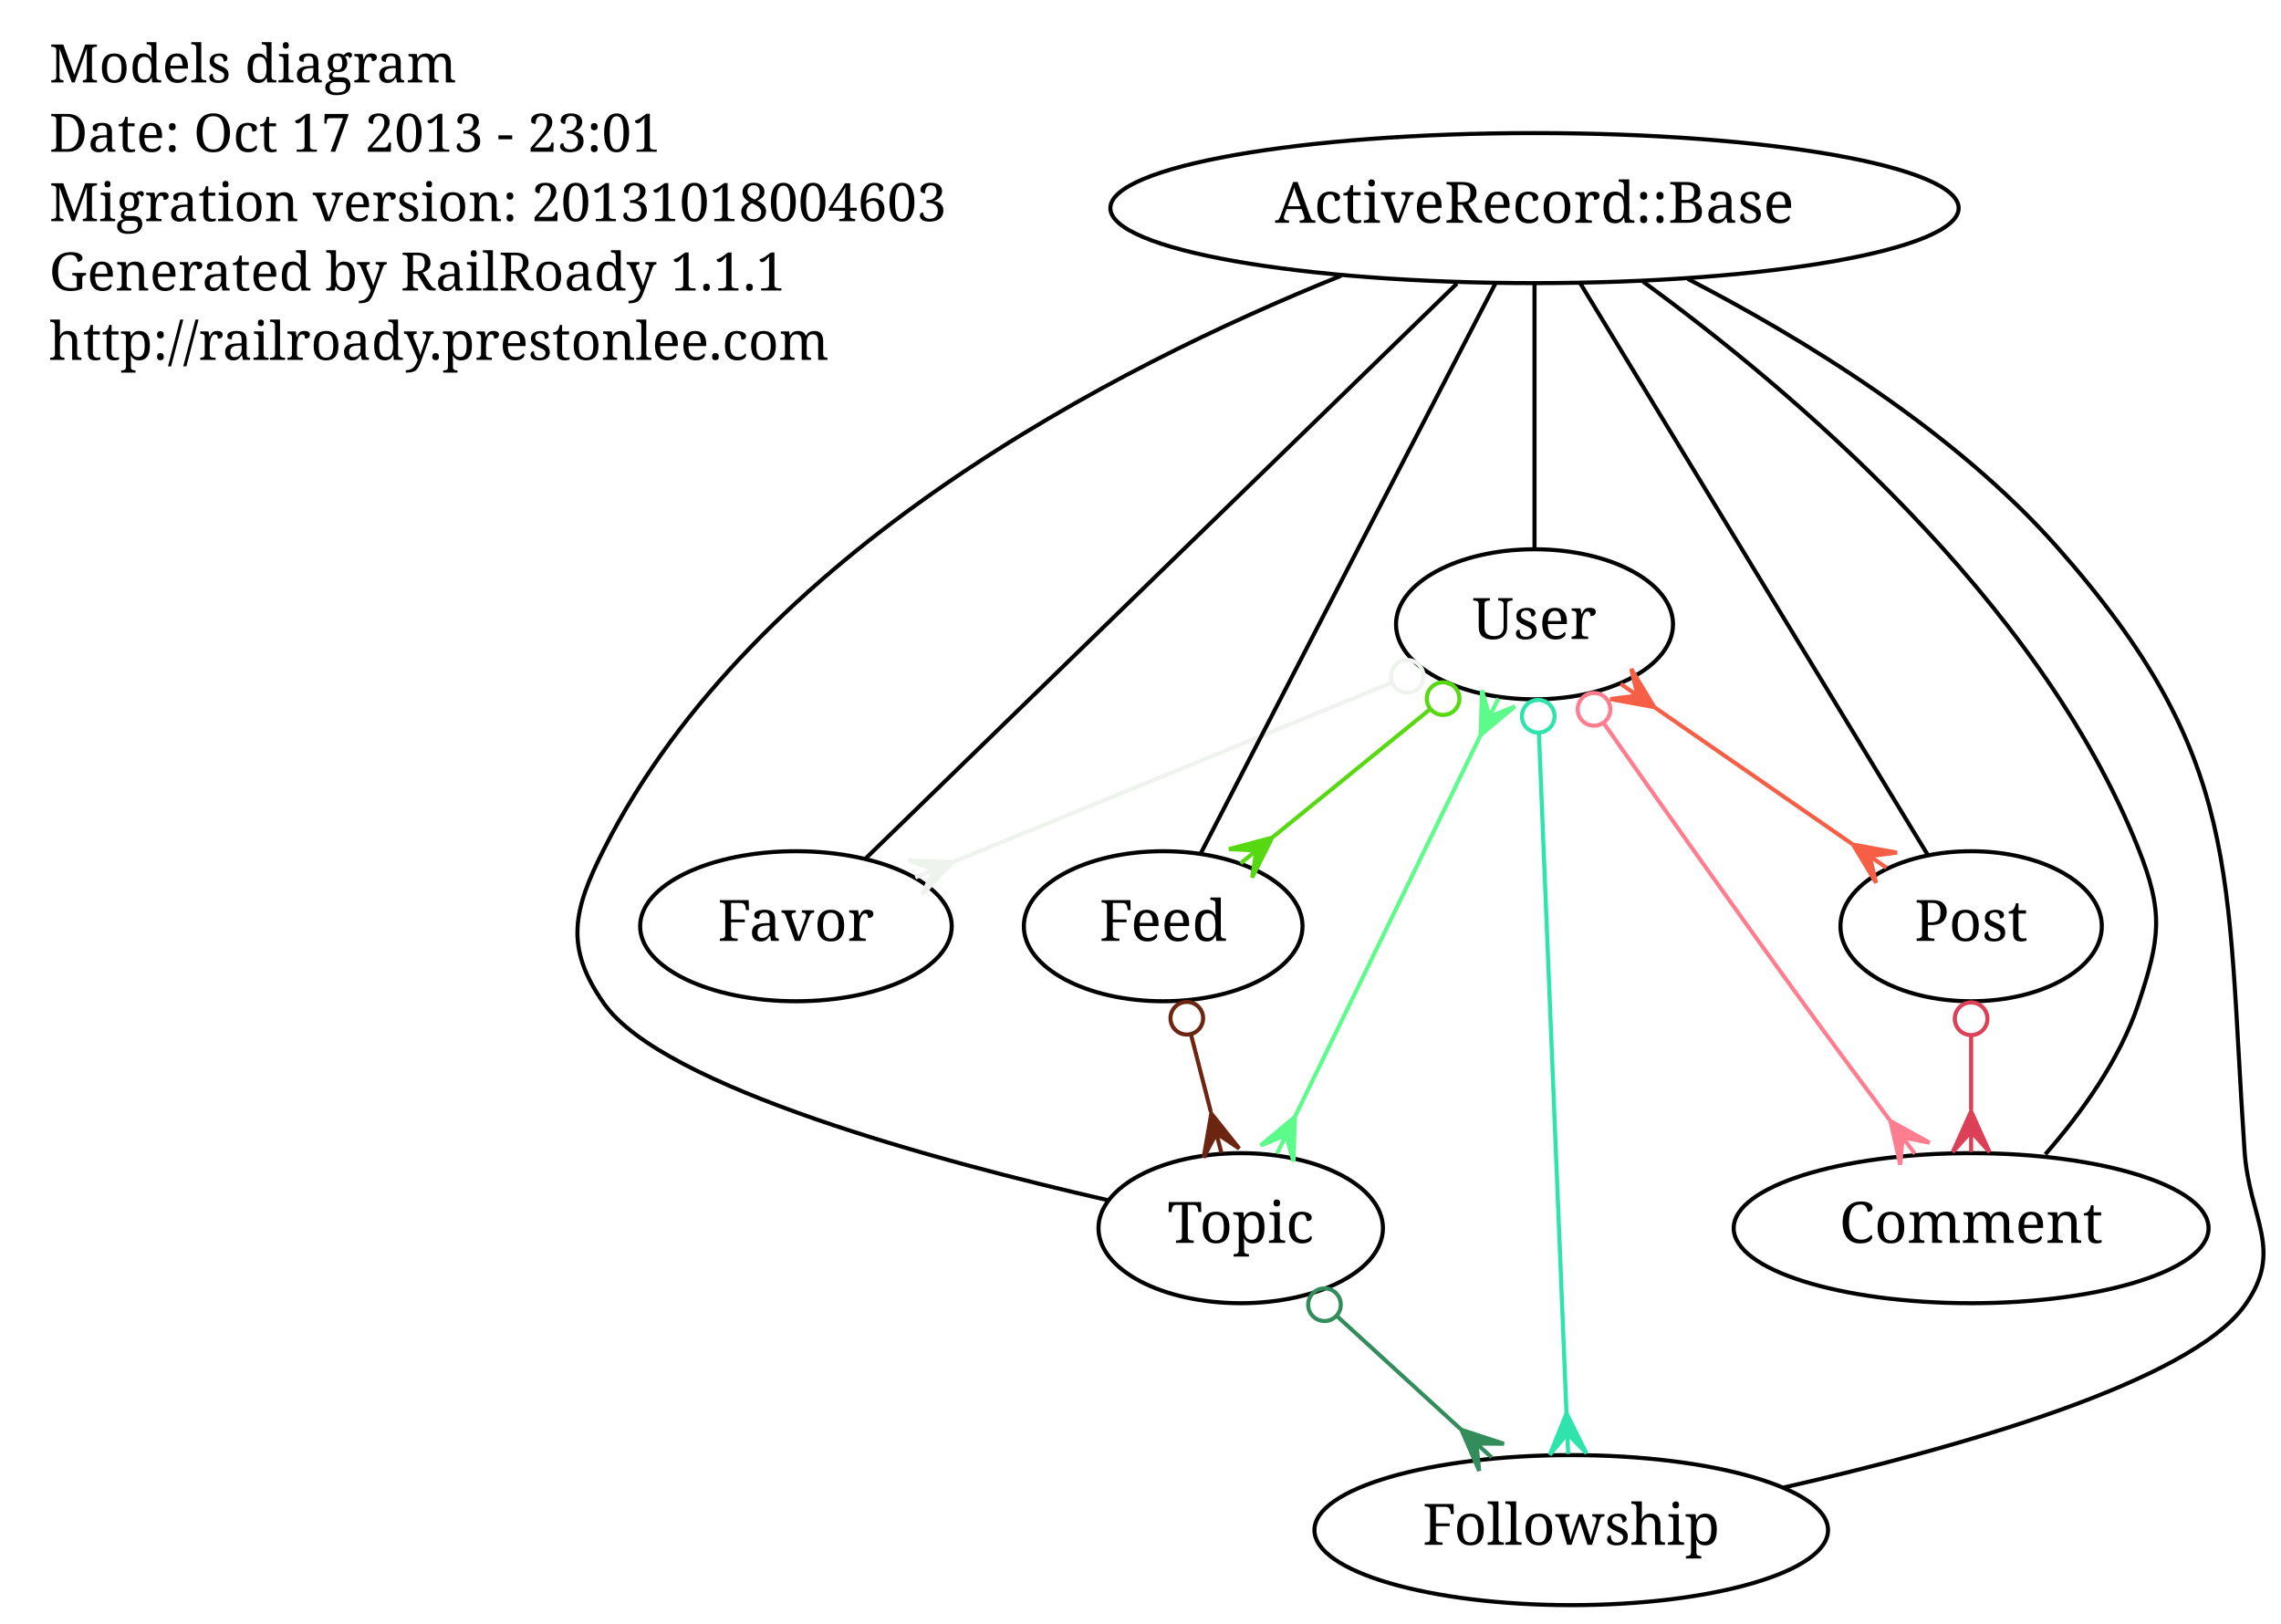
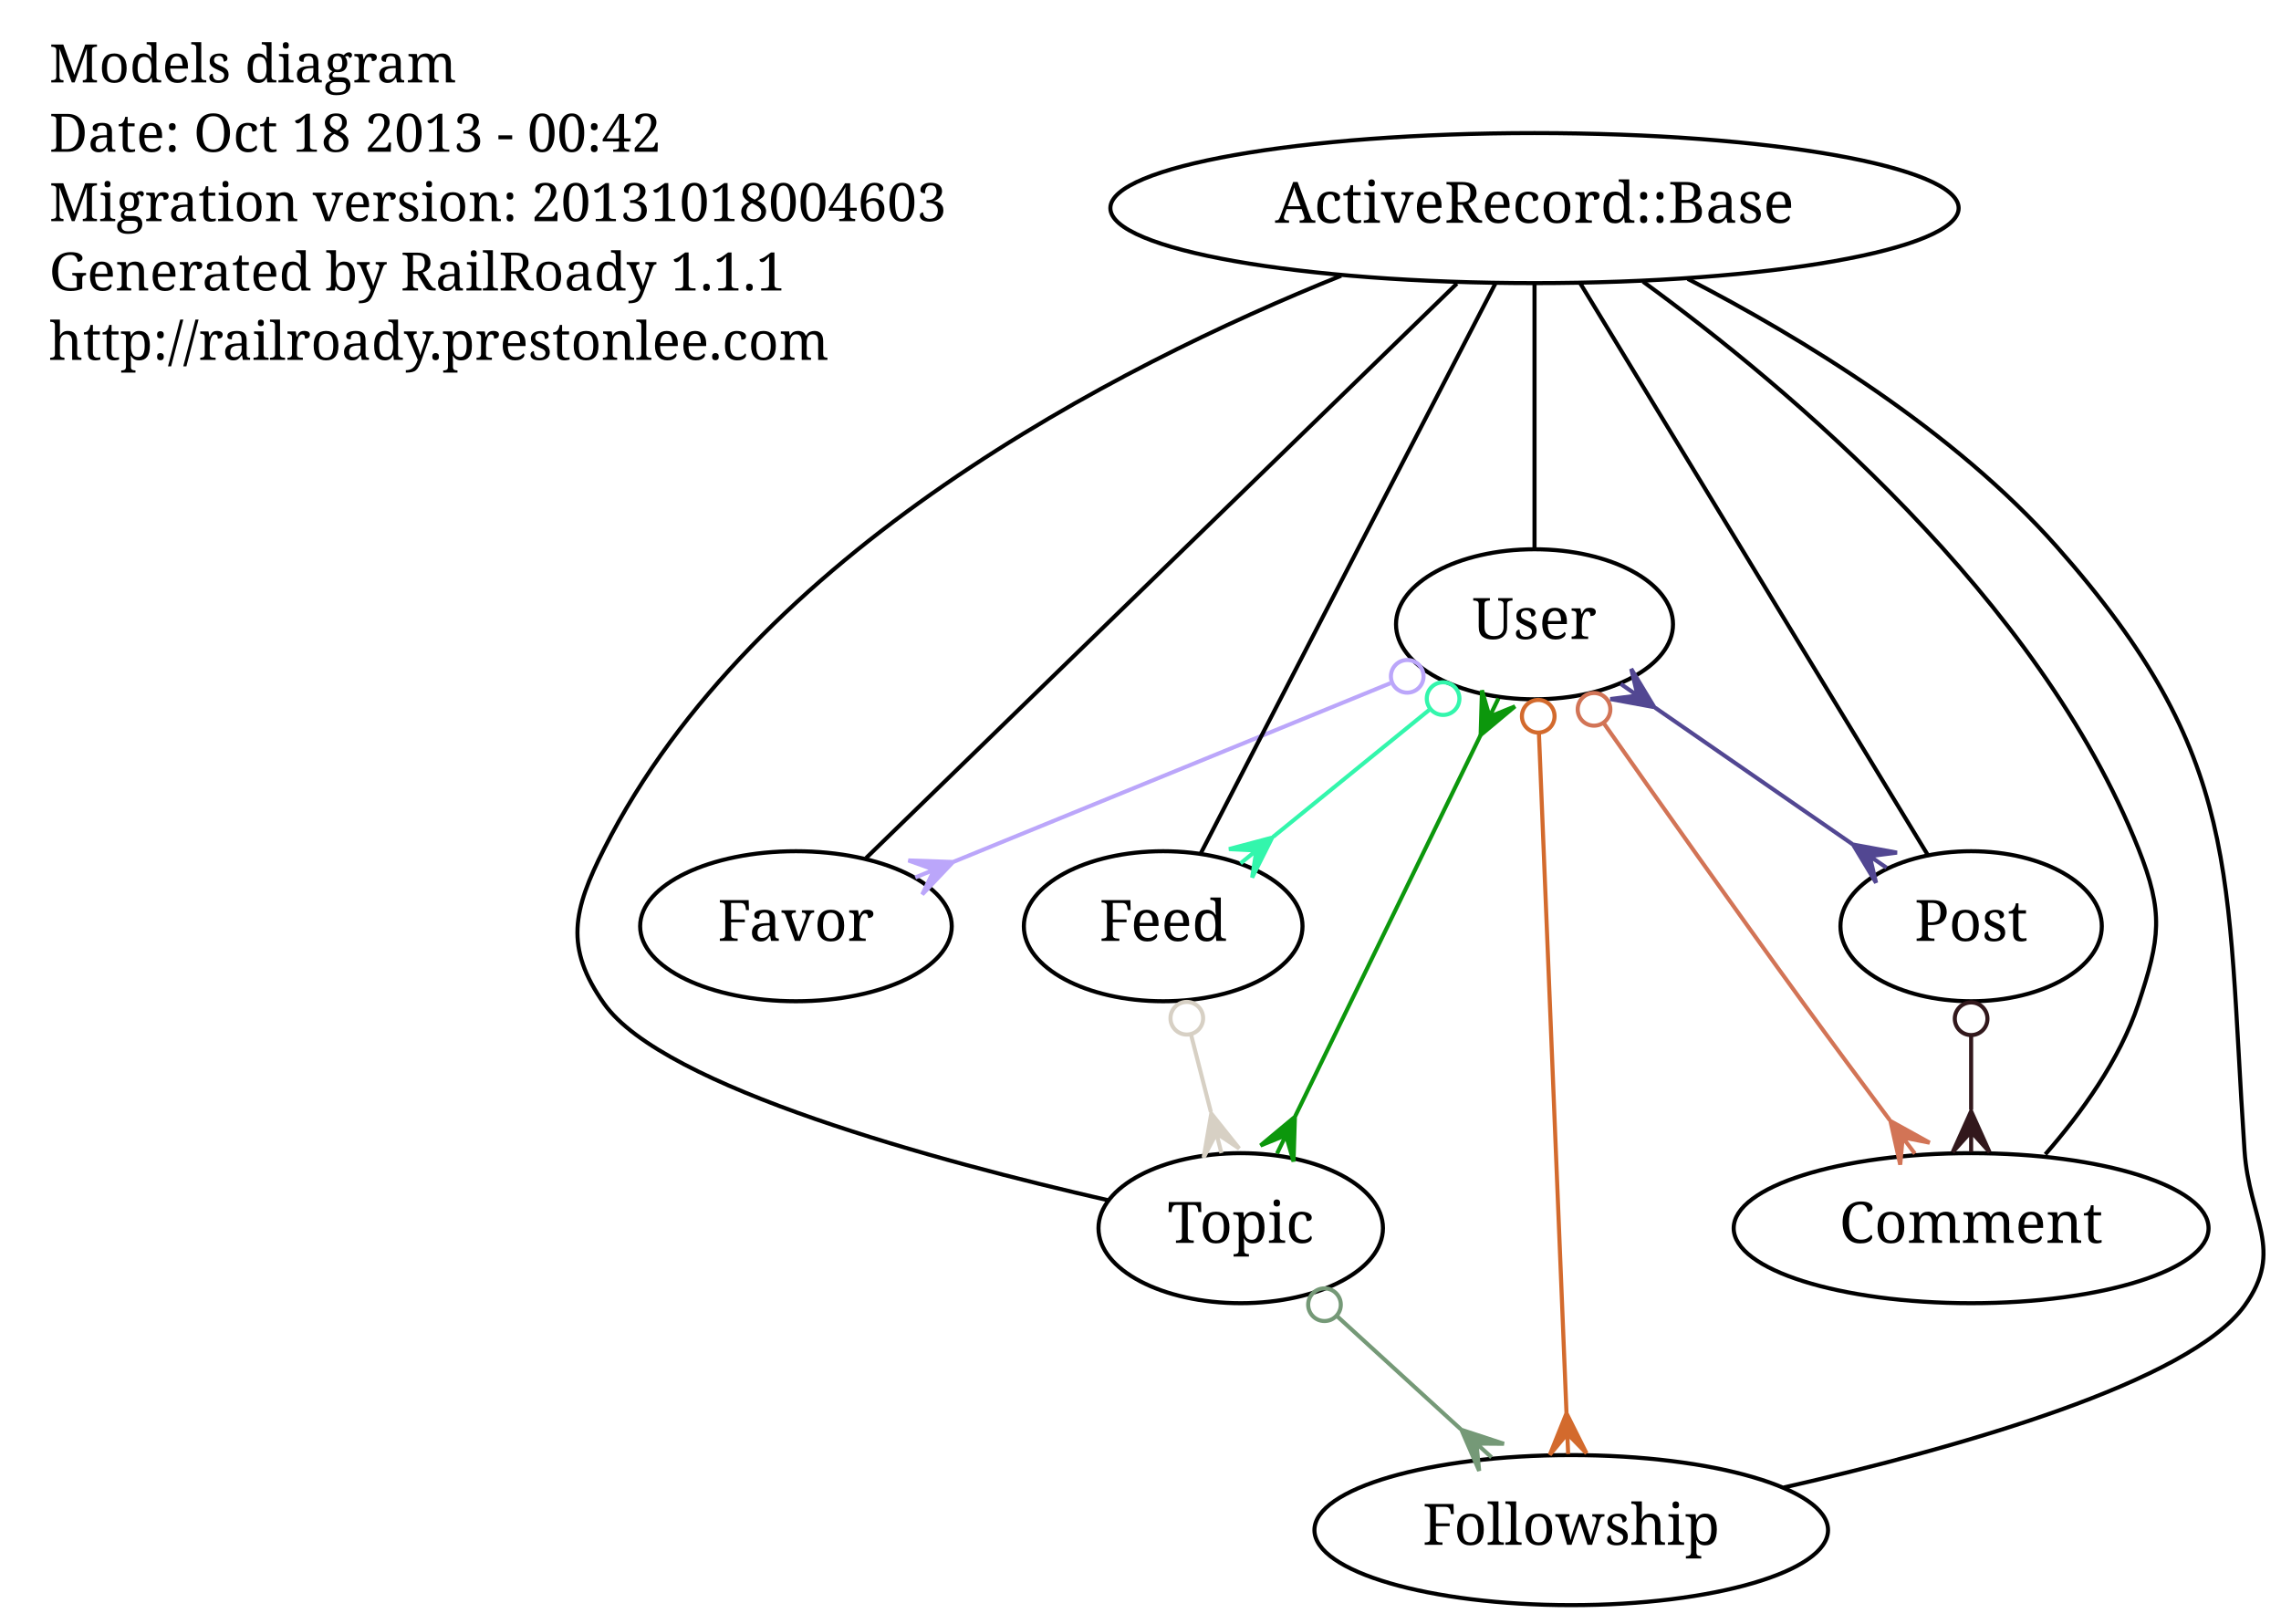
<svg xmlns="http://www.w3.org/2000/svg" width="559pt" height="398pt" viewBox="0.00 0.00 558.88 398.00">
  <g id="graph1" class="graph" transform="scale(1 1) rotate(0) translate(4 394)">
    <polygon fill="white" stroke="white" points="-4,5 -4,-394 555.877,-394 555.877,5 -4,5" />
    <g id="node1" class="node">
      <text text-anchor="start" x="8" y="-373.8" font-family="Times Roman,serif" font-size="13.00">Models diagram</text>
-       <text text-anchor="start" x="8" y="-356.8" font-family="Times Roman,serif" font-size="13.00">Date: Oct 17 2013 - 23:01</text>
+       <text text-anchor="start" x="8" y="-356.8" font-family="Times Roman,serif" font-size="13.00">Date: Oct 18 2013 - 00:42</text>
      <text text-anchor="start" x="8" y="-339.8" font-family="Times Roman,serif" font-size="13.00">Migration version: 20131018004603</text>
      <text text-anchor="start" x="8" y="-322.8" font-family="Times Roman,serif" font-size="13.00">Generated by RailRoady 1.1.1</text>
      <text text-anchor="start" x="8" y="-305.8" font-family="Times Roman,serif" font-size="13.00">http://railroady.prestonlee.com</text>
    </g>
    <g id="node2" class="node">
      <ellipse fill="none" stroke="black" cx="372" cy="-241" rx="33.941" ry="18.385" />
      <text text-anchor="middle" x="372" y="-237.4" font-family="Times Roman,serif" font-size="14.00">User</text>
    </g>
    <g id="node3" class="node">
      <ellipse fill="none" stroke="black" cx="191" cy="-167" rx="38.184" ry="18.385" />
      <text text-anchor="middle" x="191" y="-163.4" font-family="Times Roman,serif" font-size="14.00">Favor</text>
    </g>
    <g id="edge6" class="edge">
-       <path fill="none" stroke="#eef3ed" d="M336.685,-226.562C305.914,-213.981 261.374,-195.772 229.655,-182.804" />
-       <ellipse fill="none" stroke="#eef3ed" cx="340.807" cy="-228.247" rx="4" ry="4" />
-       <polygon fill="#eef3ed" stroke="#eef3ed" points="229.508,-182.744 221.955,-174.794 224.88,-180.852 220.252,-178.959 220.252,-178.959 220.252,-178.959 224.88,-180.852 218.549,-183.125 229.508,-182.744 229.508,-182.744" />
+       <path fill="none" stroke="#bba6fa" d="M336.685,-226.562C305.914,-213.981 261.374,-195.772 229.655,-182.804" />
+       <ellipse fill="none" stroke="#bba6fa" cx="340.807" cy="-228.247" rx="4" ry="4" />
+       <polygon fill="#bba6fa" stroke="#bba6fa" points="229.508,-182.744 221.955,-174.794 224.88,-180.852 220.252,-178.959 220.252,-178.959 220.252,-178.959 224.88,-180.852 218.549,-183.125 229.508,-182.744 229.508,-182.744" />
    </g>
    <g id="node4" class="node">
      <ellipse fill="none" stroke="black" cx="281" cy="-167" rx="34.146" ry="18.385" />
      <text text-anchor="middle" x="281" y="-163.4" font-family="Times Roman,serif" font-size="14.00">Feed</text>
    </g>
    <g id="edge10" class="edge">
-       <path fill="none" stroke="#56d910" d="M346.208,-220.026C334.25,-210.302 320.04,-198.747 307.943,-188.91" />
-       <ellipse fill="none" stroke="#56d910" cx="349.598" cy="-222.783" rx="4" ry="4" />
-       <polygon fill="#56d910" stroke="#56d910" points="307.717,-188.726 302.798,-178.926 303.838,-185.572 299.959,-182.417 299.959,-182.417 299.959,-182.417 303.838,-185.572 297.12,-185.908 307.717,-188.726 307.717,-188.726" />
+       <path fill="none" stroke="#33f6ac" d="M346.208,-220.026C334.25,-210.302 320.04,-198.747 307.943,-188.91" />
+       <ellipse fill="none" stroke="#33f6ac" cx="349.598" cy="-222.783" rx="4" ry="4" />
+       <polygon fill="#33f6ac" stroke="#33f6ac" points="307.717,-188.726 302.798,-178.926 303.838,-185.572 299.959,-182.417 299.959,-182.417 299.959,-182.417 303.838,-185.572 297.12,-185.908 307.717,-188.726 307.717,-188.726" />
    </g>
    <g id="node5" class="node">
      <ellipse fill="none" stroke="black" cx="300" cy="-93" rx="34.857" ry="18.385" />
      <text text-anchor="middle" x="300" y="-89.4" font-family="Times Roman,serif" font-size="14.00">Topic</text>
    </g>
    <g id="edge2" class="edge">
-       <path fill="none" stroke="#5dfb8a" d="M358.781,-213.828C345.867,-187.282 326.313,-147.088 313.353,-120.447" />
-       <polygon fill="#5dfb8a" stroke="#5dfb8a" points="358.797,-213.86 359.125,-224.821 360.984,-218.356 363.171,-222.852 363.171,-222.852 363.171,-222.852 360.984,-218.356 367.218,-220.884 358.797,-213.86 358.797,-213.86" />
-       <polygon fill="#5dfb8a" stroke="#5dfb8a" points="313.276,-120.289 312.947,-109.328 311.088,-115.792 308.901,-111.296 308.901,-111.296 308.901,-111.296 311.088,-115.792 304.854,-113.265 313.276,-120.289 313.276,-120.289" />
+       <path fill="none" stroke="#0c970c" d="M358.781,-213.828C345.867,-187.282 326.313,-147.088 313.353,-120.447" />
+       <polygon fill="#0c970c" stroke="#0c970c" points="358.797,-213.86 359.125,-224.821 360.984,-218.356 363.171,-222.852 363.171,-222.852 363.171,-222.852 360.984,-218.356 367.218,-220.884 358.797,-213.86 358.797,-213.86" />
+       <polygon fill="#0c970c" stroke="#0c970c" points="313.276,-120.289 312.947,-109.328 311.088,-115.792 308.901,-111.296 308.901,-111.296 308.901,-111.296 311.088,-115.792 304.854,-113.265 313.276,-120.289 313.276,-120.289" />
    </g>
    <g id="node6" class="node">
      <ellipse fill="none" stroke="black" cx="479" cy="-93" rx="58.188" ry="18.385" />
      <text text-anchor="middle" x="479" y="-89.4" font-family="Times Roman,serif" font-size="14.00">Comment</text>
    </g>
    <g id="edge12" class="edge">
-       <path fill="none" stroke="#fe7d8f" d="M388.893,-216.87C402.137,-198.032 421.093,-171.243 438,-148 444.796,-138.658 452.328,-128.499 459.063,-119.483" />
-       <ellipse fill="none" stroke="#fe7d8f" cx="386.585" cy="-220.156" rx="4" ry="4" />
-       <polygon fill="#fe7d8f" stroke="#fe7d8f" points="459.231,-119.258 468.828,-113.951 462.228,-115.256 465.226,-111.254 465.226,-111.254 465.226,-111.254 462.228,-115.256 461.624,-108.557 459.231,-119.258 459.231,-119.258" />
+       <path fill="none" stroke="#d27456" d="M388.893,-216.87C402.137,-198.032 421.093,-171.243 438,-148 444.796,-138.658 452.328,-128.499 459.063,-119.483" />
+       <ellipse fill="none" stroke="#d27456" cx="386.585" cy="-220.156" rx="4" ry="4" />
+       <polygon fill="#d27456" stroke="#d27456" points="459.231,-119.258 468.828,-113.951 462.228,-115.256 465.226,-111.254 465.226,-111.254 465.226,-111.254 462.228,-115.256 461.624,-108.557 459.231,-119.258 459.231,-119.258" />
    </g>
    <g id="node7" class="node">
      <ellipse fill="none" stroke="black" cx="479" cy="-167" rx="32.026" ry="18.385" />
      <text text-anchor="middle" x="479" y="-163.4" font-family="Times Roman,serif" font-size="14.00">Post</text>
    </g>
    <g id="edge8" class="edge">
-       <path fill="none" stroke="#f65f46" d="M401.568,-220.551C416.625,-210.138 434.867,-197.522 449.863,-187.151" />
-       <polygon fill="#f65f46" stroke="#f65f46" points="401.364,-220.692 390.58,-222.679 397.252,-223.536 393.14,-226.38 393.14,-226.38 393.14,-226.38 397.252,-223.536 395.699,-230.081 401.364,-220.692 401.364,-220.692" />
-       <polygon fill="#f65f46" stroke="#f65f46" points="450.044,-187.026 460.828,-185.039 454.156,-184.182 458.268,-181.338 458.268,-181.338 458.268,-181.338 454.156,-184.182 455.709,-177.637 450.044,-187.026 450.044,-187.026" />
+       <path fill="none" stroke="#524792" d="M401.568,-220.551C416.625,-210.138 434.867,-197.522 449.863,-187.151" />
+       <polygon fill="#524792" stroke="#524792" points="401.364,-220.692 390.58,-222.679 397.252,-223.536 393.14,-226.38 393.14,-226.38 393.14,-226.38 397.252,-223.536 395.699,-230.081 401.364,-220.692 401.364,-220.692" />
+       <polygon fill="#524792" stroke="#524792" points="450.044,-187.026 460.828,-185.039 454.156,-184.182 458.268,-181.338 458.268,-181.338 458.268,-181.338 454.156,-184.182 455.709,-177.637 450.044,-187.026 450.044,-187.026" />
    </g>
    <g id="node8" class="node">
      <ellipse fill="none" stroke="black" cx="381" cy="-19" rx="62.932" ry="18.385" />
      <text text-anchor="middle" x="381" y="-15.4" font-family="Times Roman,serif" font-size="14.00">Followship</text>
    </g>
    <g id="edge4" class="edge">
-       <path fill="none" stroke="#2fe3ac" d="M373.085,-214.237C374.789,-172.199 378.08,-91.036 379.833,-47.782" />
-       <ellipse fill="none" stroke="#2fe3ac" cx="372.914" cy="-218.458" rx="4" ry="4" />
-       <polygon fill="#2fe3ac" stroke="#2fe3ac" points="379.839,-47.641 384.74,-37.831 380.041,-42.645 380.244,-37.649 380.244,-37.649 380.244,-37.649 380.041,-42.645 375.748,-37.467 379.839,-47.641 379.839,-47.641" />
+       <path fill="none" stroke="#d36a2d" d="M373.085,-214.237C374.789,-172.199 378.08,-91.036 379.833,-47.782" />
+       <ellipse fill="none" stroke="#d36a2d" cx="372.914" cy="-218.458" rx="4" ry="4" />
+       <polygon fill="#d36a2d" stroke="#d36a2d" points="379.839,-47.641 384.74,-37.831 380.041,-42.645 380.244,-37.649 380.244,-37.649 380.244,-37.649 380.041,-42.645 375.748,-37.467 379.839,-47.641 379.839,-47.641" />
    </g>
    <g id="edge18" class="edge">
-       <path fill="none" stroke="#6c2510" d="M287.795,-140.535C289.381,-134.357 291.078,-127.751 292.685,-121.489" />
-       <ellipse fill="none" stroke="#6c2510" cx="286.789" cy="-144.452" rx="4" ry="4" />
-       <polygon fill="#6c2510" stroke="#6c2510" points="292.786,-121.097 299.631,-112.53 294.029,-116.254 295.273,-111.411 295.273,-111.411 295.273,-111.411 294.029,-116.254 290.914,-110.292 292.786,-121.097 292.786,-121.097" />
+       <path fill="none" stroke="#d7d0c4" d="M287.795,-140.535C289.381,-134.357 291.078,-127.751 292.685,-121.489" />
+       <ellipse fill="none" stroke="#d7d0c4" cx="286.789" cy="-144.452" rx="4" ry="4" />
+       <polygon fill="#d7d0c4" stroke="#d7d0c4" points="292.786,-121.097 299.631,-112.53 294.029,-116.254 295.273,-111.411 295.273,-111.411 295.273,-111.411 294.029,-116.254 290.914,-110.292 292.786,-121.097 292.786,-121.097" />
    </g>
    <g id="edge22" class="edge">
-       <path fill="none" stroke="#338d5b" d="M323.614,-71.426C333.103,-62.758 344.097,-52.714 353.908,-43.751" />
-       <ellipse fill="none" stroke="#338d5b" cx="320.529" cy="-74.245" rx="4" ry="4" />
-       <polygon fill="#338d5b" stroke="#338d5b" points="354.088,-43.586 364.506,-40.163 357.78,-40.214 361.471,-36.841 361.471,-36.841 361.471,-36.841 357.78,-40.214 358.436,-33.519 354.088,-43.586 354.088,-43.586" />
+       <path fill="none" stroke="#759977" d="M323.614,-71.426C333.103,-62.758 344.097,-52.714 353.908,-43.751" />
+       <ellipse fill="none" stroke="#759977" cx="320.529" cy="-74.245" rx="4" ry="4" />
+       <polygon fill="#759977" stroke="#759977" points="354.088,-43.586 364.506,-40.163 357.78,-40.214 361.471,-36.841 361.471,-36.841 361.471,-36.841 357.78,-40.214 358.436,-33.519 354.088,-43.586 354.088,-43.586" />
    </g>
    <g id="edge28" class="edge">
-       <path fill="none" stroke="#dc4056" d="M479,-140.309C479,-134.377 479,-128.061 479,-122.04" />
-       <ellipse fill="none" stroke="#dc4056" cx="479" cy="-144.327" rx="4" ry="4" />
-       <polygon fill="#dc4056" stroke="#dc4056" points="479,-121.667 483.5,-111.667 479,-116.667 479,-111.667 479,-111.667 479,-111.667 479,-116.667 474.5,-111.667 479,-121.667 479,-121.667" />
+       <path fill="none" stroke="#32181c" d="M479,-140.309C479,-134.377 479,-128.061 479,-122.04" />
+       <ellipse fill="none" stroke="#32181c" cx="479" cy="-144.327" rx="4" ry="4" />
+       <polygon fill="#32181c" stroke="#32181c" points="479,-121.667 483.5,-111.667 479,-116.667 479,-111.667 479,-111.667 479,-111.667 479,-116.667 474.5,-111.667 479,-121.667 479,-121.667" />
    </g>
    <g id="node15" class="node">
      <ellipse fill="none" stroke="black" cx="372" cy="-343" rx="103.945" ry="18.385" />
      <text text-anchor="middle" x="372" y="-339.4" font-family="Times Roman,serif" font-size="14.00">ActiveRecord::Base</text>
    </g>
    <g id="edge14" class="edge">
      <path fill="none" stroke="black" d="M372,-324.292C372,-305.888 372,-277.953 372,-259.59" />
    </g>
    <g id="edge16" class="edge">
      <path fill="none" stroke="black" d="M352.972,-324.498C317.574,-290.078 242.124,-216.712 208.177,-183.703" />
    </g>
    <g id="edge20" class="edge">
      <path fill="none" stroke="black" d="M362.428,-324.543C353.708,-307.726 340.48,-282.2 329,-260 315.48,-233.854 299.85,-203.557 290.194,-184.833" />
    </g>
    <g id="edge24" class="edge">
      <path fill="none" stroke="black" d="M324.604,-326.422C269.367,-304.194 180.946,-258.871 144,-186 136.363,-170.937 134.243,-161.785 144,-148 158.516,-127.49 226.085,-109.319 267.39,-99.874" />
    </g>
    <g id="edge26" class="edge">
      <path fill="none" stroke="black" d="M398.594,-324.979C434.149,-299.085 495.534,-247.622 520,-186 526.232,-170.303 525.317,-164.03 520,-148 515.425,-134.209 505.899,-121.071 497.18,-111.097" />
    </g>
    <g id="edge30" class="edge">
      <path fill="none" stroke="black" d="M383.249,-324.498C404.013,-290.342 448.093,-217.838 468.378,-184.472" />
    </g>
    <g id="edge32" class="edge">
      <path fill="none" stroke="black" d="M409.554,-325.645C437.392,-311.259 474.733,-288.568 500,-260 545.634,-208.403 541.377,-180.726 546,-112 547.133,-95.149 555.875,-87.701 546,-74 532.494,-55.261 476.195,-39.275 433.078,-29.445" />
    </g>
  </g>
</svg>
